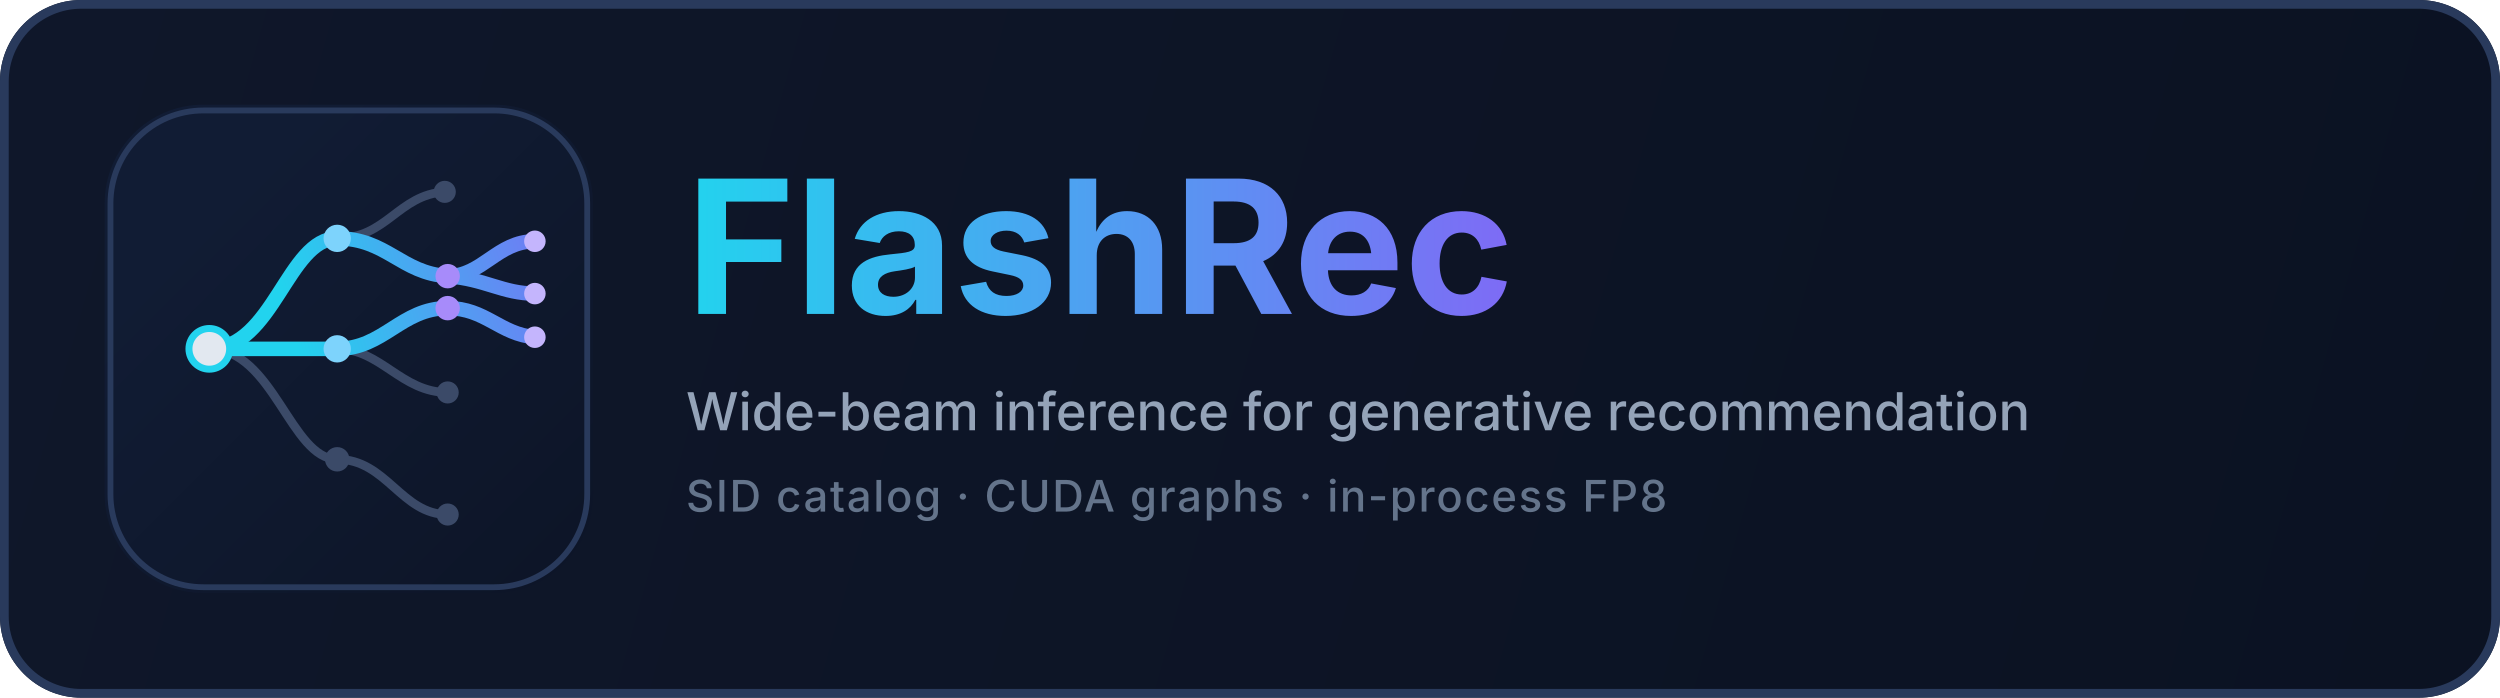
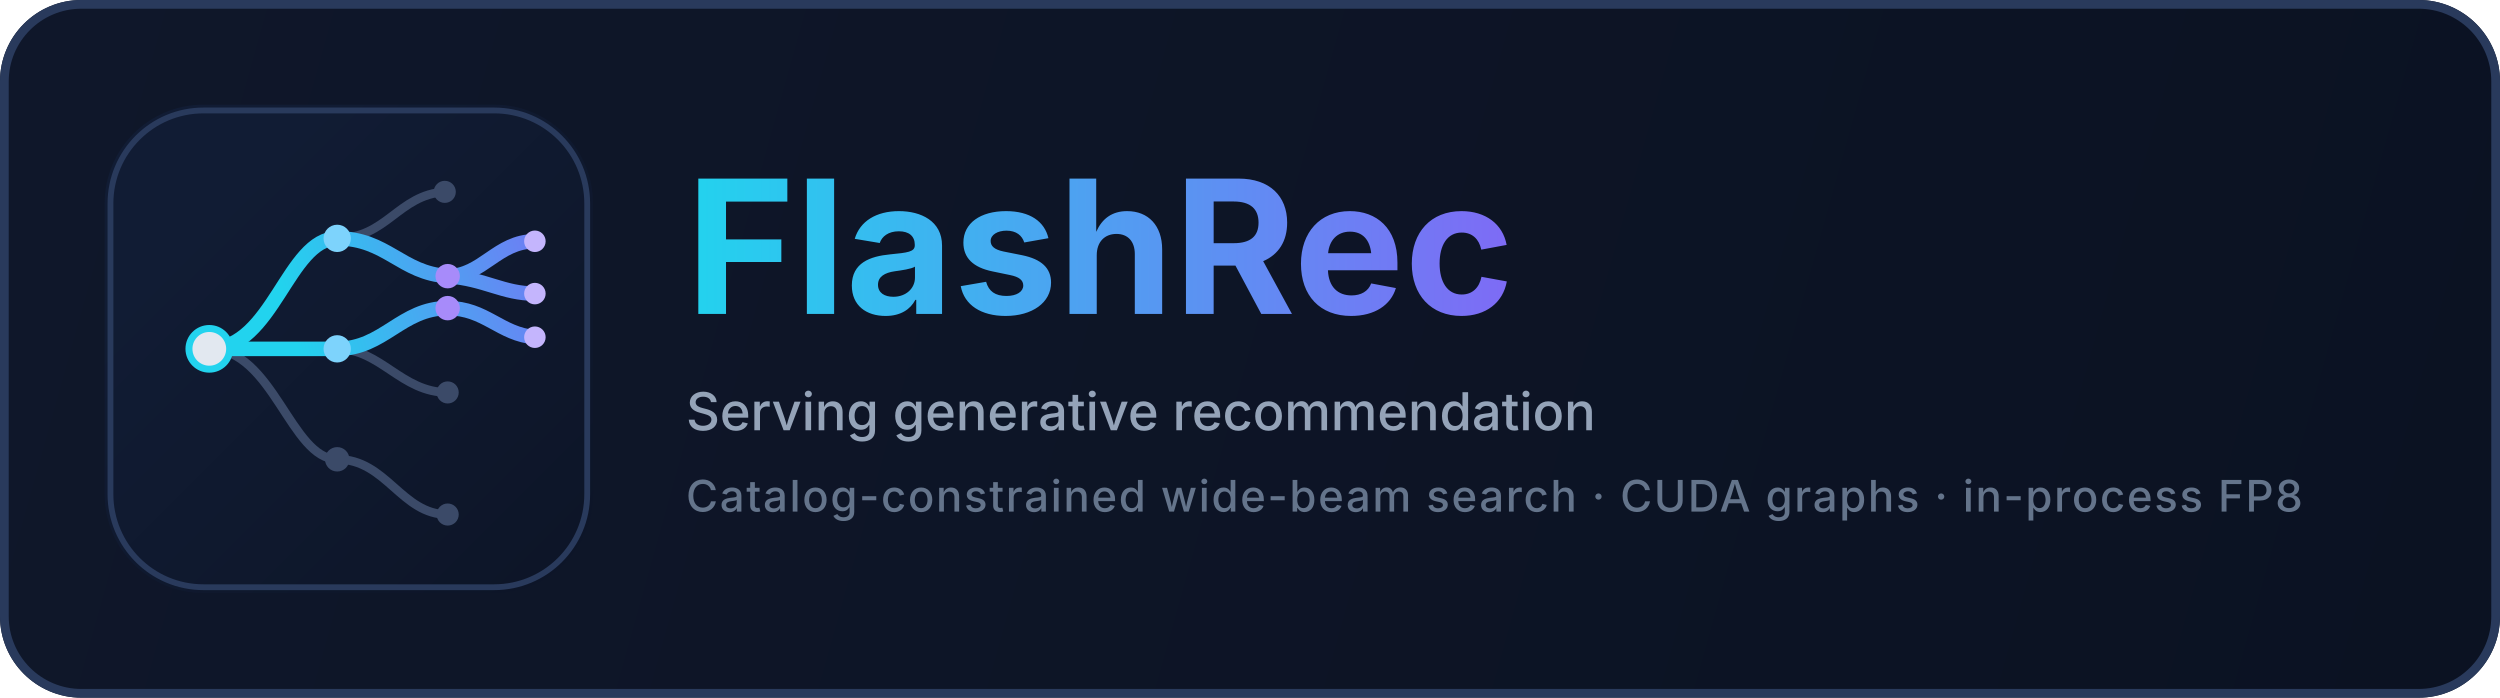
<svg xmlns="http://www.w3.org/2000/svg" width="860" height="240" viewBox="0 0 860 240" fill="none" role="img" aria-label="FlashRec">
  <defs>
    <linearGradient id="bn-bg" x1="36" y1="36" x2="212" y2="212" gradientUnits="userSpaceOnUse">
      <stop offset="0" stop-color="#111c34" />
      <stop offset="1" stop-color="#0b1222" />
    </linearGradient>
    <linearGradient id="bn-card" x1="0" y1="0" x2="860" y2="240" gradientUnits="userSpaceOnUse">
      <stop offset="0" stop-color="#0f172a" />
      <stop offset="1" stop-color="#0b1222" />
    </linearGradient>
    <linearGradient id="bn-beam" x1="76" y1="120" x2="196" y2="88" gradientUnits="userSpaceOnUse">
      <stop offset="0" stop-color="#22d3ee" />
      <stop offset="1" stop-color="#8b5cf6" />
    </linearGradient>
    <linearGradient id="bn-word" x1="236" y1="90" x2="560" y2="90" gradientUnits="userSpaceOnUse">
      <stop offset="0" stop-color="#22d3ee" />
      <stop offset="1" stop-color="#8b5cf6" />
    </linearGradient>
  </defs>
  <rect width="860" height="240" rx="28" fill="url(#bn-card)" />
  <rect x="1.5" y="1.5" width="857" height="237" rx="26.5" stroke="#293a5c" stroke-width="3" />
  <g transform="translate(36,36)">
    <rect width="168" height="168" rx="34" fill="url(#bn-bg)" />
    <rect x="2" y="2" width="164" height="164" rx="32" stroke="#293a5c" stroke-width="2" />
    <g stroke="#3b4a68" stroke-width="3" stroke-linecap="round" fill="none">
      <path d="M36 84 C 58 84 64 122 80 122" />
      <path d="M80 122 C 97 122 102 141 118 141" />
      <path d="M80 46 C 97 46 101 31 117 30" />
      <path d="M80 84 C 95 84 102 99 118 99" />
    </g>
    <g fill="#3b4a68">
      <circle cx="80" cy="122" r="4.2" />
      <circle cx="118" cy="141" r="3.8" />
      <circle cx="117" cy="30" r="3.8" />
      <circle cx="118" cy="99" r="3.8" />
    </g>
    <g stroke="url(#bn-beam)" stroke-width="5" stroke-linecap="round" fill="none">
      <path d="M36 84 C 58 84 63 46 80 46" />
      <path d="M80 46 C 97 46 102 58 118 59" />
      <path d="M118 59 C 130 59 135 47 148 47" />
      <path d="M36 84 C 59 84 64 84 80 84" />
      <path d="M80 84 C 96 84 102 70 118 70" />
      <path d="M118 70 C 131 70 136 79 148 80" />
      <path d="M118 59 C 131 60 137 65 148 65" />
    </g>
    <circle cx="36" cy="84" r="7" fill="#e2e8f0" />
    <circle cx="36" cy="84" r="7" stroke="url(#bn-beam)" stroke-width="2.4" />
    <g fill="#7dd3fc">
      <circle cx="80" cy="46" r="4.7" />
      <circle cx="80" cy="84" r="4.7" />
    </g>
    <g fill="#a78bfa">
      <circle cx="118" cy="59" r="4.2" />
      <circle cx="118" cy="70" r="4.2" />
    </g>
    <g fill="#c4b5fd">
      <circle cx="148" cy="47" r="3.7" />
      <circle cx="148" cy="65" r="3.7" />
      <circle cx="148" cy="80" r="3.7" />
    </g>
  </g>
  <text x="236" y="108" font-size="64" font-weight="700" font-family="Inter, Segoe UI, Helvetica Neue, Arial, sans-serif" fill="url(#bn-word)">FlashRec</text>
-   <text x="236" y="148" font-size="18" font-weight="500" font-family="Inter, Segoe UI, Helvetica Neue, Arial, sans-serif" fill="#94a3b8">Wide-beam inference for generative recommendation</text>
-   <text x="236" y="176" font-size="15" font-weight="500" font-family="Inter, Segoe UI, Helvetica Neue, Arial, sans-serif" fill="#64748b" letter-spacing="0.04em">SID catalog · CUDA graphs · in-process FP8</text>
+   <text x="236" y="148" font-size="18" font-weight="500" font-family="Inter, Segoe UI, Helvetica Neue, Arial, sans-serif" fill="#94a3b8">Serving generative recommendation</text>
+   <text x="236" y="176" font-size="15" font-weight="500" font-family="Inter, Segoe UI, Helvetica Neue, Arial, sans-serif" fill="#64748b" letter-spacing="0.04em">Catalog-constrained wide-beam search · CUDA graphs · in-process FP8</text>
</svg>
